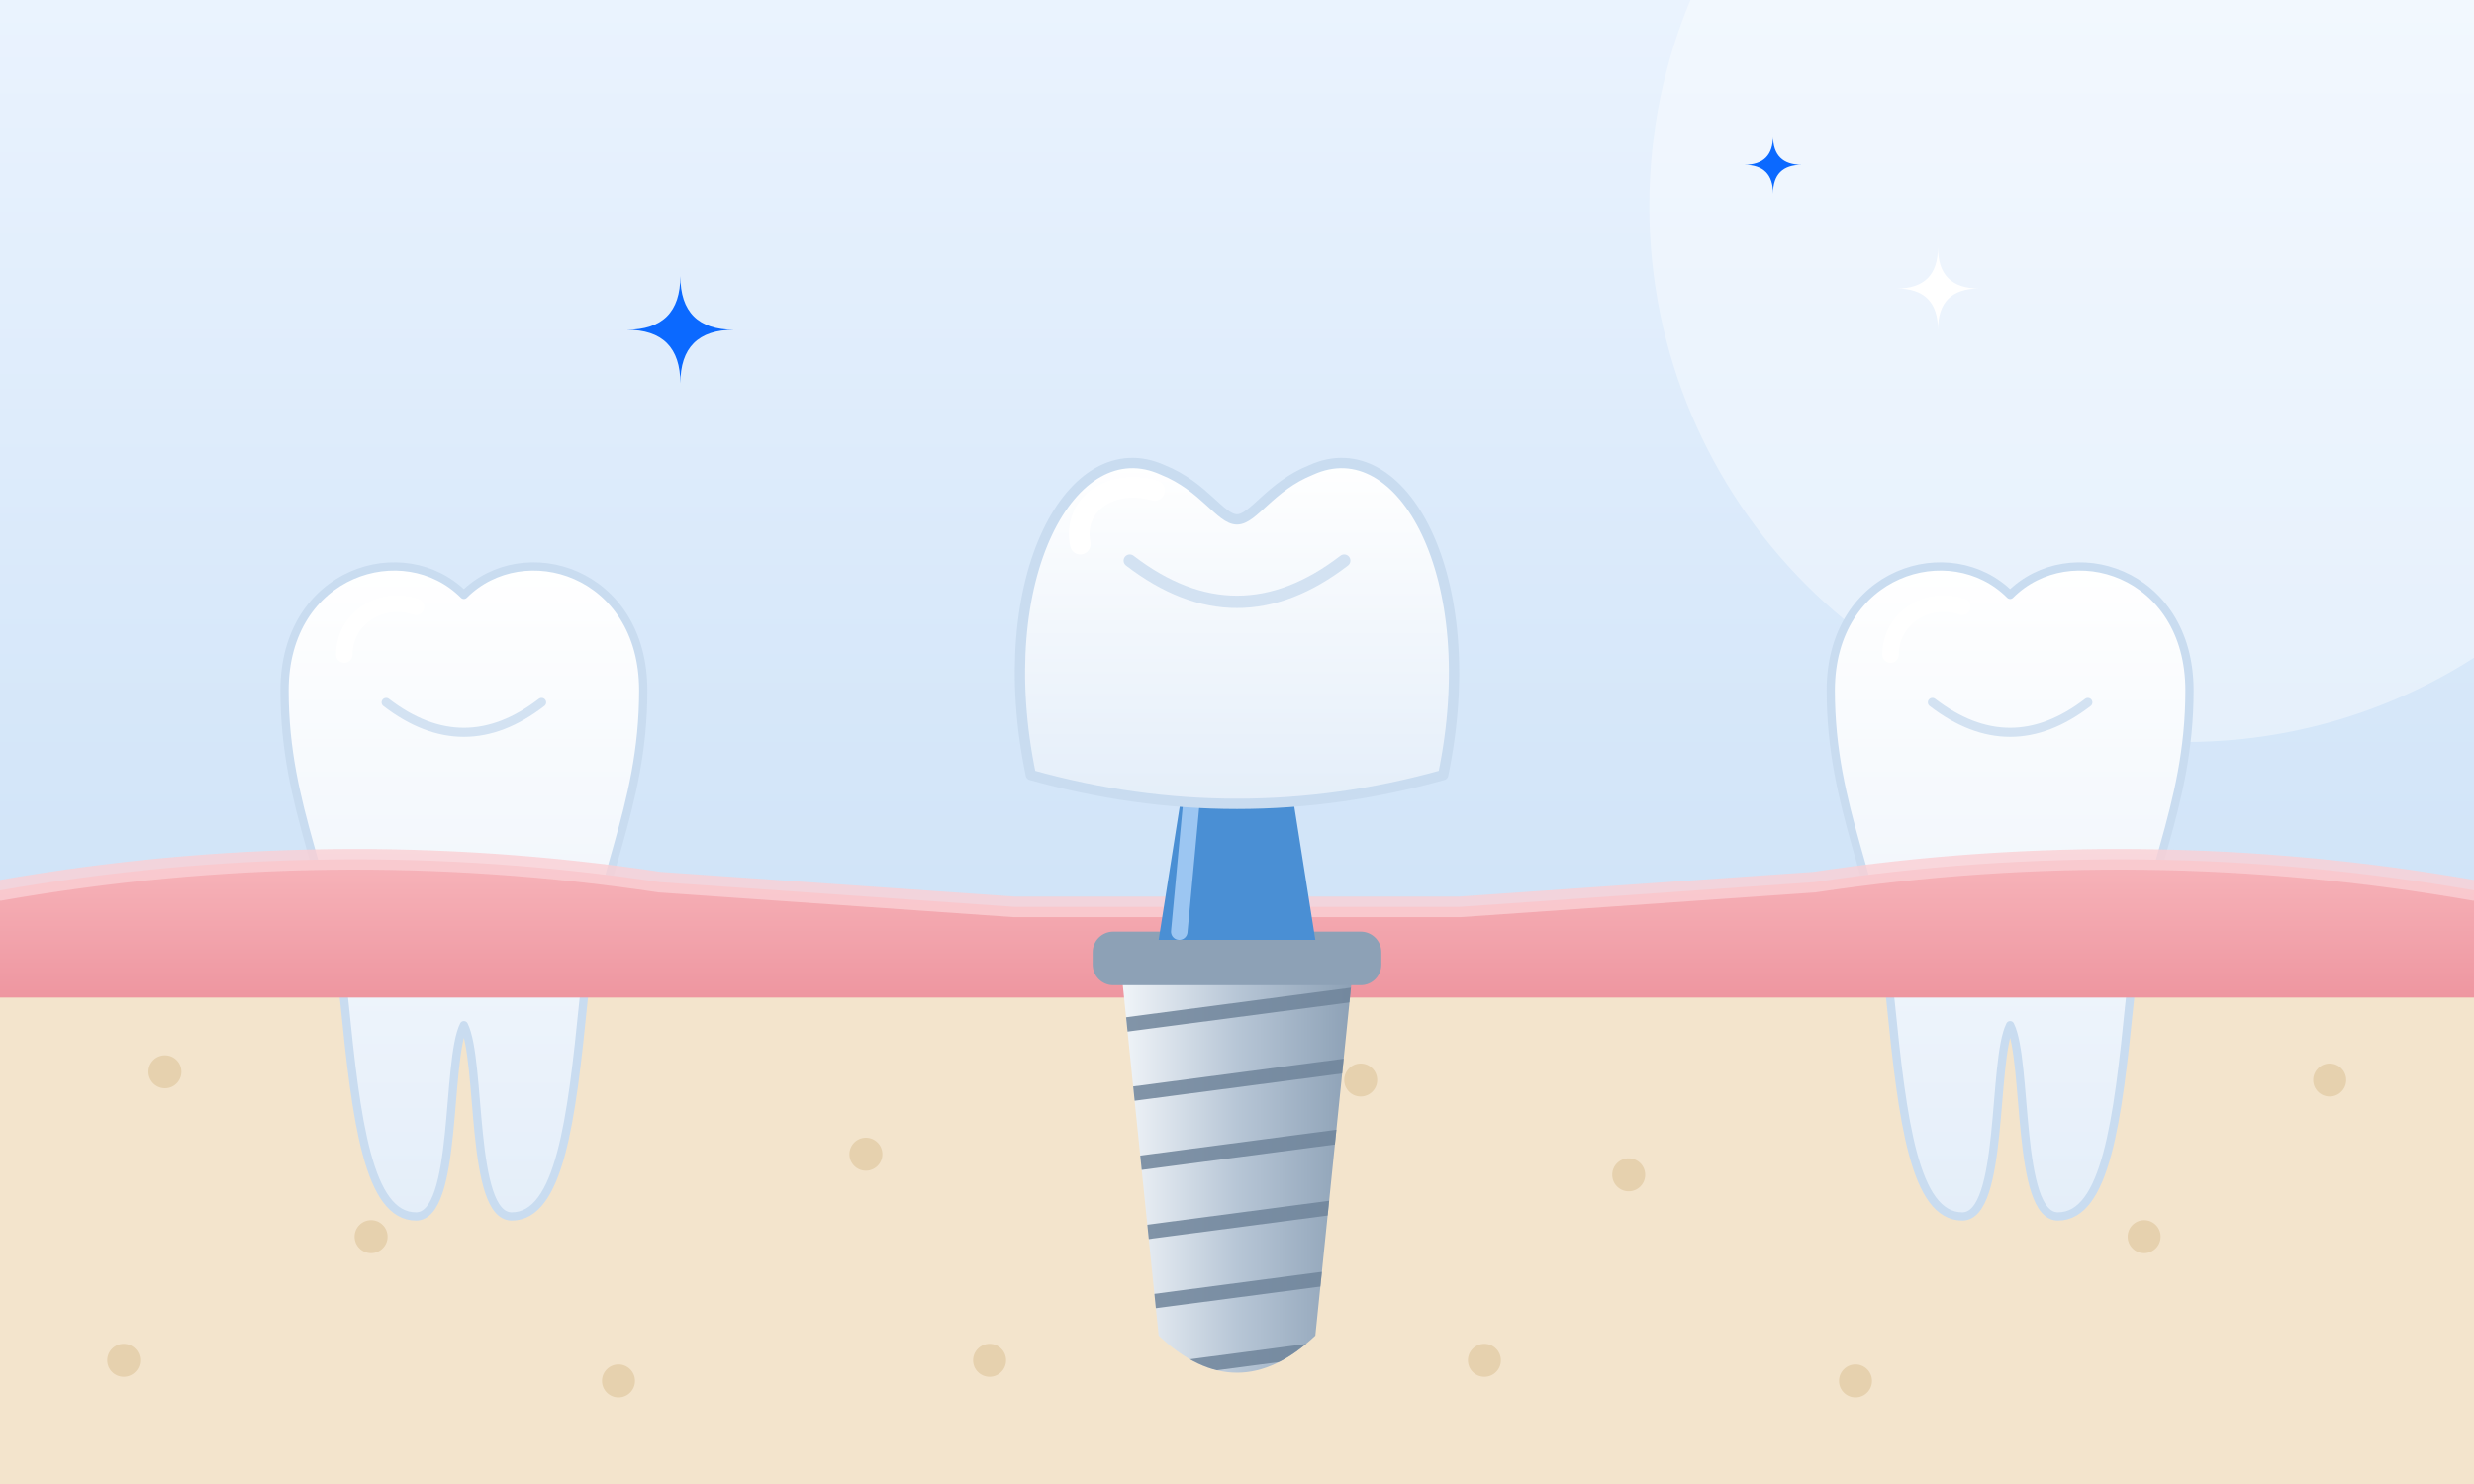
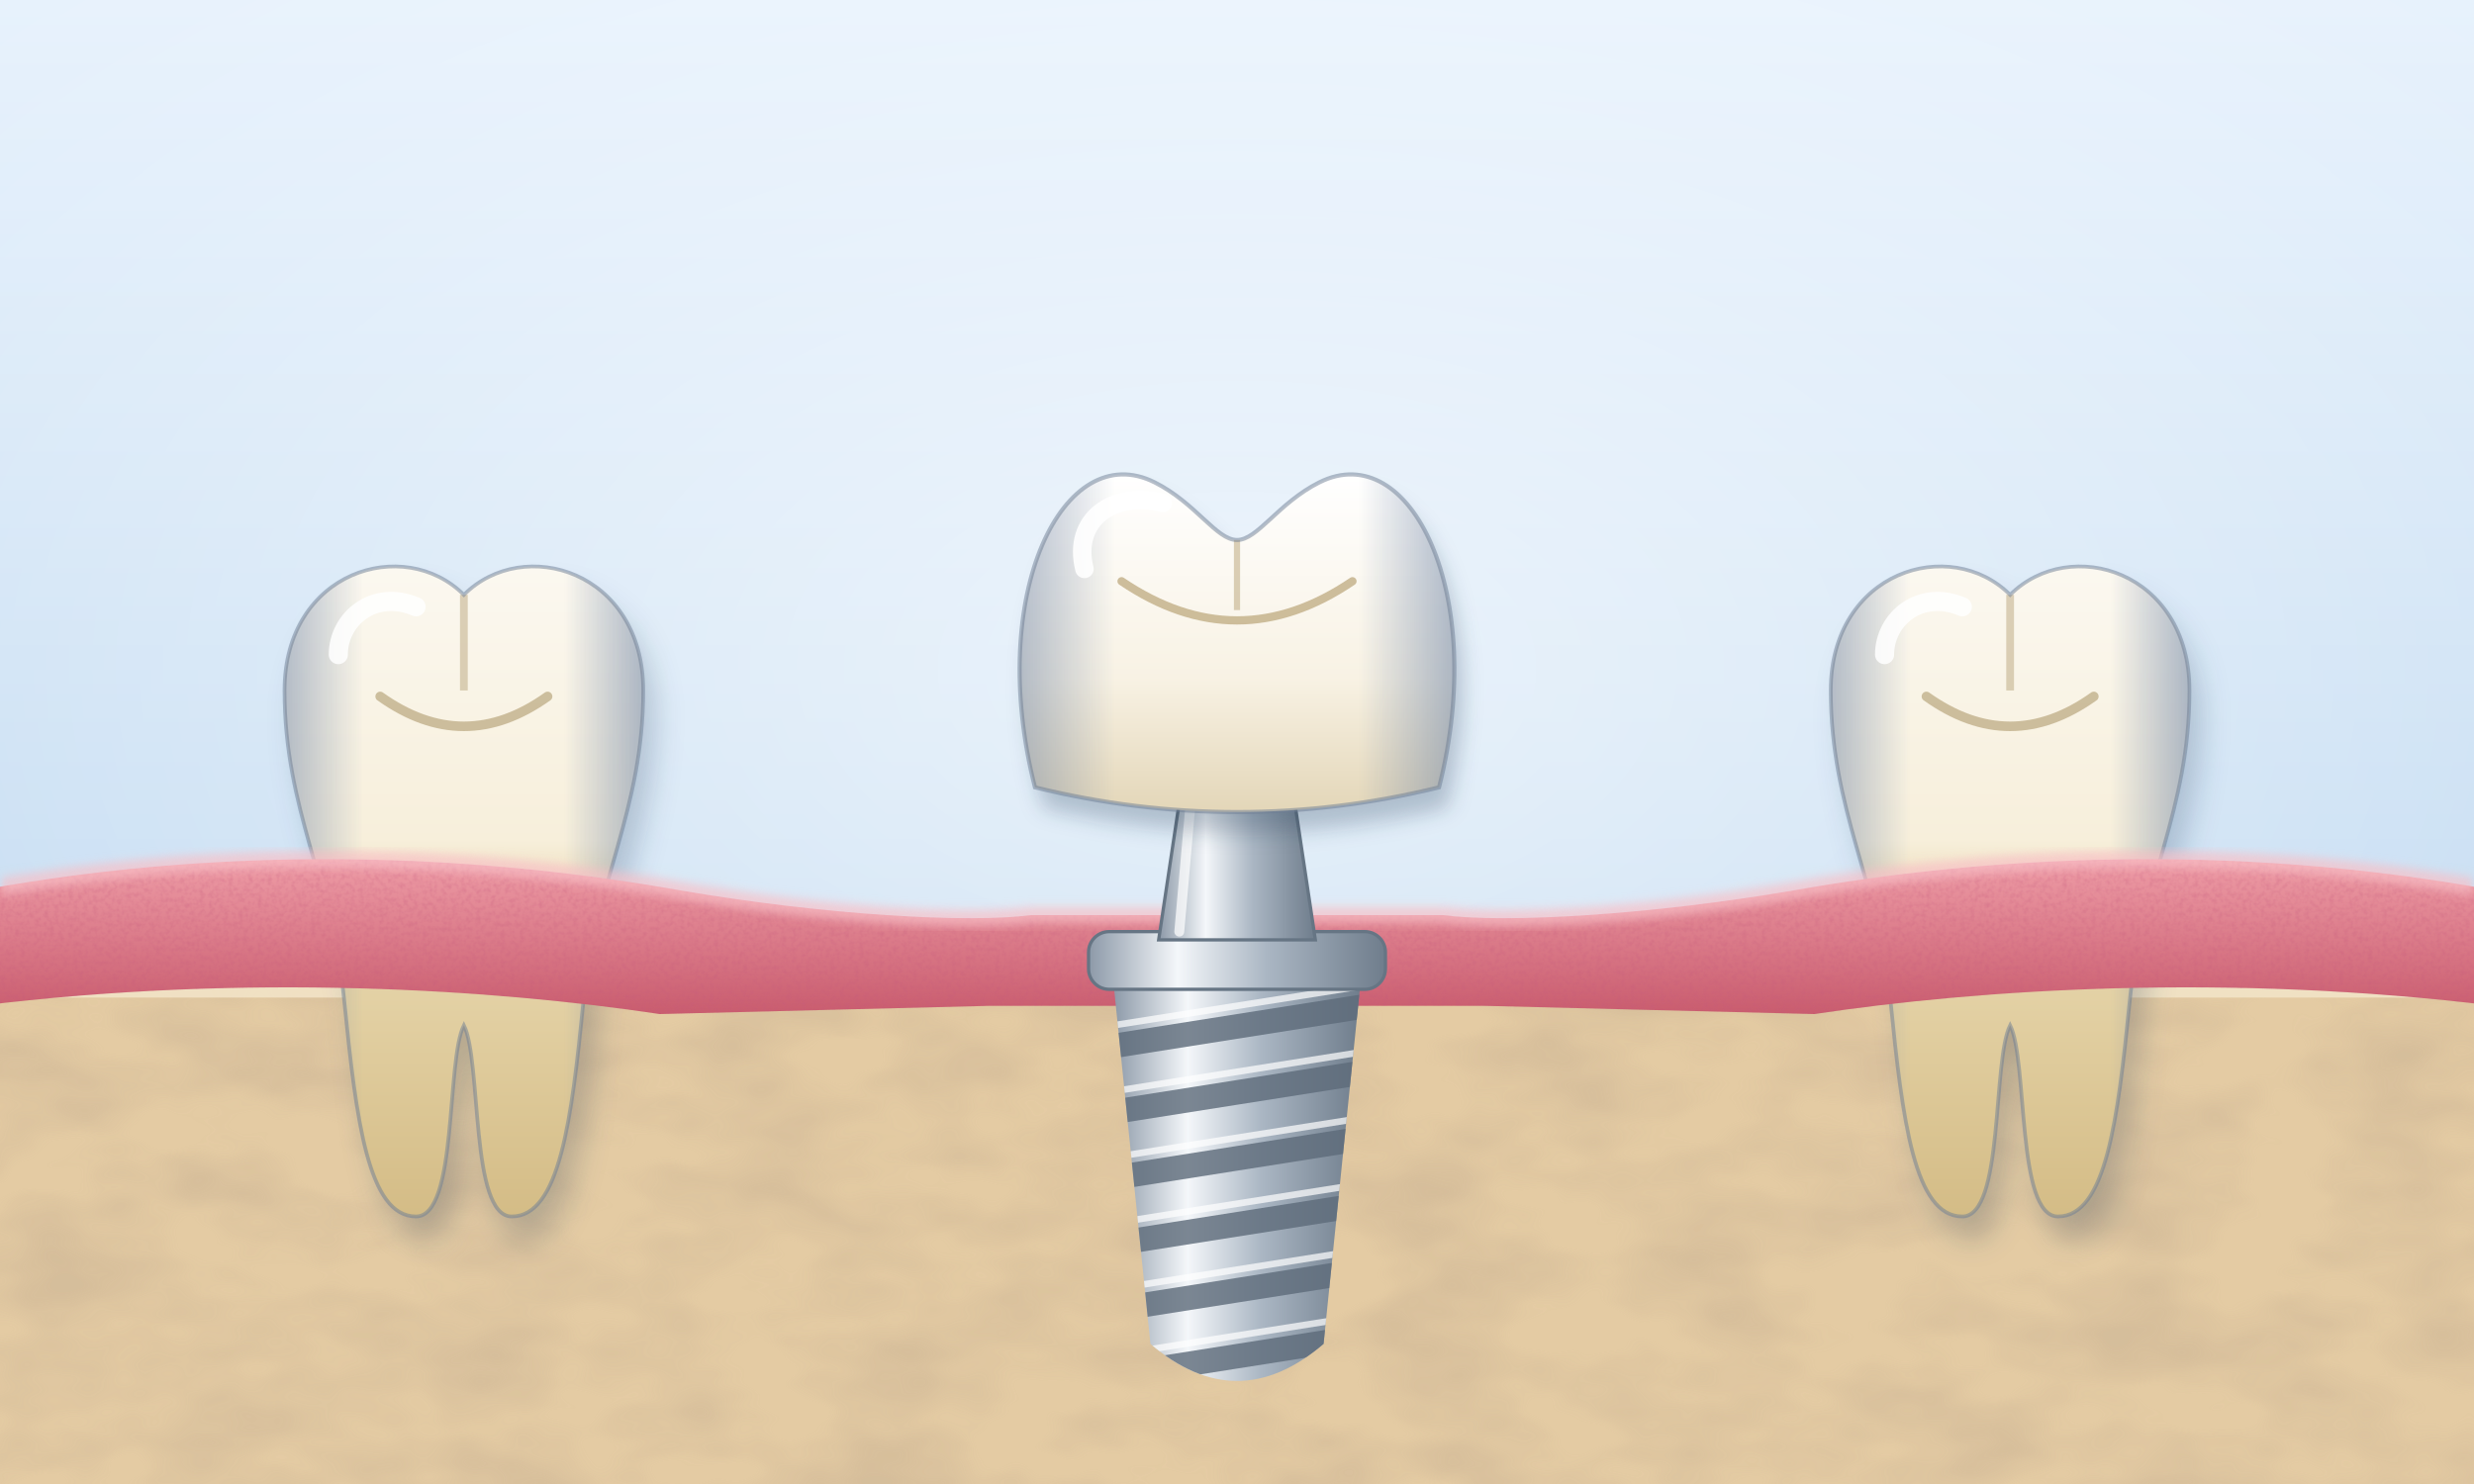
<svg xmlns="http://www.w3.org/2000/svg" viewBox="0 0 600 360" width="600" height="360">
  <defs>
-     <linearGradient id="bg" x1="0" y1="0" x2="0" y2="1">
-       <stop offset="0" stop-color="#EAF3FE" />
-       <stop offset="1" stop-color="#C0DAF4" />
+     <linearGradient id="bgG" x1="0" y1="0" x2="0" y2="1">
+       <stop offset="0" stop-color="#E6F1FC" />
+       <stop offset="1" stop-color="#A9CBEA" />
    </linearGradient>
-     <linearGradient id="tooth" x1="0" y1="0" x2="0" y2="1">
+     <radialGradient id="vig" cx=".5" cy=".45" r=".72">
+       <stop offset="0" stop-color="#fff" stop-opacity=".6" />
+       <stop offset="1" stop-color="#fff" stop-opacity="0" />
+     </radialGradient>
+     <linearGradient id="enamel" x1="0" y1="0" x2="0" y2="1">
+       <stop offset="0" stop-color="#E9D8B4" />
+       <stop offset=".3" stop-color="#F7EEDA" />
+       <stop offset=".72" stop-color="#FBF7EC" />
+       <stop offset="1" stop-color="#EEF0EE" />
+     </linearGradient>
+     <linearGradient id="edgeShade" x1="0" y1="0" x2="1" y2="0">
+       <stop offset="0" stop-color="#6E84A6" stop-opacity=".5" />
+       <stop offset=".22" stop-color="#6E84A6" stop-opacity="0" />
+       <stop offset=".78" stop-color="#6E84A6" stop-opacity="0" />
+       <stop offset="1" stop-color="#6E84A6" stop-opacity=".55" />
+     </linearGradient>
+     <linearGradient id="incisal" x1="0" y1="0" x2="0" y2="1">
+       <stop offset="0" stop-color="#B58A4E" stop-opacity=".4" />
+       <stop offset=".33" stop-color="#B58A4E" stop-opacity="0" />
+       <stop offset=".8" stop-color="#8FA9C8" stop-opacity="0" />
+       <stop offset="1" stop-color="#8FA9C8" stop-opacity=".5" />
+     </linearGradient>
+     <linearGradient id="gumG" x1="0" y1="0" x2="0" y2="1">
+       <stop offset="0" stop-color="#A8384F" />
+       <stop offset=".55" stop-color="#CF6577" />
+       <stop offset="1" stop-color="#EA98A2" />
+     </linearGradient>
+     <linearGradient id="gumV" x1="0" y1="0" x2="0" y2="1">
+       <stop offset="0" stop-color="#EE9CA6" />
+       <stop offset="1" stop-color="#C95C6E" />
+     </linearGradient>
+     <linearGradient id="metal" x1="0" y1="0" x2="1" y2="1">
      <stop offset="0" stop-color="#FFFFFF" />
-       <stop offset="1" stop-color="#E4EEF9" />
+       <stop offset=".35" stop-color="#C3CCD6" />
+       <stop offset=".7" stop-color="#7C8997" />
+       <stop offset="1" stop-color="#D4DCE4" />
    </linearGradient>
-     <linearGradient id="metal" x1="0" y1="0" x2="1" y2="0">
-       <stop offset="0" stop-color="#F1F5F9" />
-       <stop offset=".5" stop-color="#B7C6D6" />
-       <stop offset="1" stop-color="#8DA1B6" />
+     <linearGradient id="metalH" x1="0" y1="0" x2="1" y2="0">
+       <stop offset="0" stop-color="#8C99A8" />
+       <stop offset=".3" stop-color="#F4F7FA" />
+       <stop offset=".6" stop-color="#AAB6C3" />
+       <stop offset="1" stop-color="#6F7D8C" />
    </linearGradient>
-     <linearGradient id="gum" x1="0" y1="0" x2="0" y2="1">
-       <stop offset="0" stop-color="#F7B4BA" />
-       <stop offset="1" stop-color="#EE96A0" />
+     <linearGradient id="dentin" x1="0" y1="0" x2="1" y2="0">
+       <stop offset="0" stop-color="#D8BE86" />
+       <stop offset=".5" stop-color="#EBD7A6" />
+       <stop offset="1" stop-color="#CDB07A" />
    </linearGradient>
+     <filter id="b1" x="-20%" y="-20%" width="140%" height="140%">
+       <feGaussianBlur stdDeviation="1.2" />
+     </filter>
+     <filter id="b2" x="-30%" y="-30%" width="160%" height="160%">
+       <feGaussianBlur stdDeviation="2.4" />
+     </filter>
+     <filter id="b5" x="-40%" y="-40%" width="180%" height="180%">
+       <feGaussianBlur stdDeviation="5" />
+     </filter>
+     <filter id="b9" x="-40%" y="-40%" width="180%" height="180%">
+       <feGaussianBlur stdDeviation="9" />
+     </filter>
+     <filter id="gumTex" x="0" y="0" width="100%" height="100%">
+       <feTurbulence type="fractalNoise" baseFrequency=".85" numOctaves="2" seed="4" result="n" />
+       <feColorMatrix in="n" type="matrix" values="0 0 0 0 .55  0 0 0 0 .1  0 0 0 0 .2  0 0 0 1.1 -.42" result="c" />
+       <feComposite in="c" in2="SourceGraphic" operator="in" />
+     </filter>
+     <filter id="boneTex" x="0" y="0" width="100%" height="100%">
+       <feTurbulence type="fractalNoise" baseFrequency=".03 .06" numOctaves="3" seed="9" result="n" />
+       <feColorMatrix in="n" type="matrix" values="0 0 0 0 .66  0 0 0 0 .5  0 0 0 0 .32  0 0 0 2 -.7" result="c" />
+       <feComposite in="c" in2="SourceGraphic" operator="in" />
+     </filter>
+     <filter id="skinTex" x="0" y="0" width="100%" height="100%">
+       <feTurbulence type="fractalNoise" baseFrequency="1.2" numOctaves="2" seed="2" result="n" />
+       <feColorMatrix in="n" type="matrix" values="0 0 0 0 .4  0 0 0 0 .1  0 0 0 0 .15  0 0 0 .8 -.3" result="c" />
+       <feComposite in="c" in2="SourceGraphic" operator="in" />
+     </filter>
  </defs>
-   <rect width="600" height="360" fill="url(#bg)" />
-   <circle cx="530" cy="50" r="130" fill="#fff" opacity="0.38" />
-   <circle cx="60" cy="330" r="120" fill="#fff" opacity="0.26" />
-   <rect y="234" width="600" height="126" fill="#F3E4CC" />
-   <circle cx="40" cy="260" r="4" fill="#E6D1AE" />
-   <circle cx="90" cy="300" r="4" fill="#E6D1AE" />
-   <circle cx="150" cy="335" r="4" fill="#E6D1AE" />
-   <circle cx="210" cy="280" r="4" fill="#E6D1AE" />
-   <circle cx="240" cy="330" r="4" fill="#E6D1AE" />
-   <circle cx="360" cy="330" r="4" fill="#E6D1AE" />
-   <circle cx="395" cy="285" r="4" fill="#E6D1AE" />
-   <circle cx="450" cy="335" r="4" fill="#E6D1AE" />
-   <circle cx="520" cy="300" r="4" fill="#E6D1AE" />
-   <circle cx="565" cy="262" r="4" fill="#E6D1AE" />
-   <circle cx="30" cy="330" r="4" fill="#E6D1AE" />
-   <circle cx="330" cy="262" r="4" fill="#E6D1AE" />
+   <rect width="600" height="360" fill="url(#bgG)" />
+   <rect width="600" height="360" fill="url(#vig)" />
+   <rect x="-5" y="230" width="610" height="140" fill="#E4CBA3" />
+   <rect x="-5" y="230" width="610" height="140" fill="#B98A5A" filter="url(#boneTex)" opacity=".9" />
+   <rect x="-5" y="228" width="610" height="14" fill="#F2E3C6" opacity=".9" />
  <g transform="translate(40 124) scale(1.45)">
-     <path d="M20 30C20 10 40 4 50 14C60 4 80 10 80 30C80 50 72 62 70 82C68 102 66 118 58 118C51 118 53 92 50 86C47 92 49 118 42 118C34 118 32 102 30 82C28 62 20 50 20 30Z" fill="url(#tooth)" stroke="#C9DCF0" stroke-width="1.38" stroke-linejoin="round" />
-     <path d="M37 32Q50 42 63 32" fill="none" stroke="#D3E2F2" stroke-width="1.52" stroke-linecap="round" />
-     <path d="M30 24C30 18 36 14 42 16" fill="none" stroke="#fff" stroke-width="2.76" stroke-linecap="round" />
+     <defs>
+       <linearGradient id="iaV" x1="0" y1="0" x2="0" y2="1">
+         <stop offset="0" stop-color="#FBF8F0" />
+         <stop offset=".42" stop-color="#F7EFDB" />
+         <stop offset=".53" stop-color="#E9D9B0" />
+         <stop offset="1" stop-color="#D4BC86" />
+       </linearGradient>
+     </defs>
+     <path d="M20 30C20 10 40 4 50 14C60 4 80 10 80 30C80 50 72 62 70 82C68 102 66 118 58 118C51 118 53 92 50 86C47 92 49 118 42 118C34 118 32 102 30 82C28 62 20 50 20 30Z" fill="#16324f" opacity=".22" transform="translate(2 4)" filter="url(#b2)" />
+     <path d="M20 30C20 10 40 4 50 14C60 4 80 10 80 30C80 50 72 62 70 82C68 102 66 118 58 118C51 118 53 92 50 86C47 92 49 118 42 118C34 118 32 102 30 82C28 62 20 50 20 30Z" fill="url(#iaV)" />
+     <path d="M20 30C20 10 40 4 50 14C60 4 80 10 80 30C80 50 72 62 70 82C68 102 66 118 58 118C51 118 53 92 50 86C47 92 49 118 42 118C34 118 32 102 30 82C28 62 20 50 20 30Z" fill="url(#edgeShade)" />
+     <path d="M29 24C29 18 35 13 42 16" fill="none" stroke="#fff" stroke-width="3.2" stroke-linecap="round" opacity=".85" />
+     <path d="M36 31Q50 41 64 31" fill="none" stroke="#B9A67E" stroke-width="1.6" stroke-linecap="round" opacity=".7" />
+     <path d="M50 14V30" stroke="#B9A67E" stroke-width="1.3" opacity=".5" />
+     <path d="M20 30C20 10 40 4 50 14C60 4 80 10 80 30C80 50 72 62 70 82C68 102 66 118 58 118C51 118 53 92 50 86C47 92 49 118 42 118C34 118 32 102 30 82C28 62 20 50 20 30Z" fill="none" stroke="#6F7F95" stroke-opacity=".5" stroke-width="0.62" />
  </g>
  <g transform="translate(415 124) scale(1.45)">
-     <path d="M20 30C20 10 40 4 50 14C60 4 80 10 80 30C80 50 72 62 70 82C68 102 66 118 58 118C51 118 53 92 50 86C47 92 49 118 42 118C34 118 32 102 30 82C28 62 20 50 20 30Z" fill="url(#tooth)" stroke="#C9DCF0" stroke-width="1.38" stroke-linejoin="round" />
-     <path d="M37 32Q50 42 63 32" fill="none" stroke="#D3E2F2" stroke-width="1.52" stroke-linecap="round" />
-     <path d="M30 24C30 18 36 14 42 16" fill="none" stroke="#fff" stroke-width="2.76" stroke-linecap="round" />
+     <defs>
+       <linearGradient id="ibV" x1="0" y1="0" x2="0" y2="1">
+         <stop offset="0" stop-color="#FBF8F0" />
+         <stop offset=".42" stop-color="#F7EFDB" />
+         <stop offset=".53" stop-color="#E9D9B0" />
+         <stop offset="1" stop-color="#D4BC86" />
+       </linearGradient>
+     </defs>
+     <path d="M20 30C20 10 40 4 50 14C60 4 80 10 80 30C80 50 72 62 70 82C68 102 66 118 58 118C51 118 53 92 50 86C47 92 49 118 42 118C34 118 32 102 30 82C28 62 20 50 20 30Z" fill="#16324f" opacity=".22" transform="translate(2 4)" filter="url(#b2)" />
+     <path d="M20 30C20 10 40 4 50 14C60 4 80 10 80 30C80 50 72 62 70 82C68 102 66 118 58 118C51 118 53 92 50 86C47 92 49 118 42 118C34 118 32 102 30 82C28 62 20 50 20 30Z" fill="url(#ibV)" />
+     <path d="M20 30C20 10 40 4 50 14C60 4 80 10 80 30C80 50 72 62 70 82C68 102 66 118 58 118C51 118 53 92 50 86C47 92 49 118 42 118C34 118 32 102 30 82C28 62 20 50 20 30Z" fill="url(#edgeShade)" />
+     <path d="M29 24C29 18 35 13 42 16" fill="none" stroke="#fff" stroke-width="3.2" stroke-linecap="round" opacity=".85" />
+     <path d="M36 31Q50 41 64 31" fill="none" stroke="#B9A67E" stroke-width="1.6" stroke-linecap="round" opacity=".7" />
+     <path d="M50 14V30" stroke="#B9A67E" stroke-width="1.3" opacity=".5" />
+     <path d="M20 30C20 10 40 4 50 14C60 4 80 10 80 30C80 50 72 62 70 82C68 102 66 118 58 118C51 118 53 92 50 86C47 92 49 118 42 118C34 118 32 102 30 82C28 62 20 50 20 30Z" fill="none" stroke="#6F7F95" stroke-opacity=".5" stroke-width="0.62" />
  </g>
-   <path d="M0 216Q80 202 160 214L246 220H354L440 214Q520 202 600 216V242H0Z" fill="url(#gum)" />
-   <path d="M0 216Q80 202 160 214L246 220H354L440 214Q520 202 600 216" fill="none" stroke="#FAD0D4" stroke-width="5" stroke-linecap="round" opacity=".8" />
-   <clipPath id="sc">
-     <path d="M272 236H328L319 324Q300 342 281 324Z" />
+   <path d="M-5 216C60 204 120 208 165 216C200 222 235 224 250 222L350 222C365 224 400 222 435 216C480 208 540 204 605 216V244C540 236 480 240 440 246L360 244H240L160 246C120 240 60 236 -5 244Z" fill="url(#gumV)" />
+   <path d="M-5 216C60 204 120 208 165 216C200 222 235 224 250 222L350 222C365 224 400 222 435 216C480 208 540 204 605 216V244C540 236 480 240 440 246L360 244H240L160 246C120 240 60 236 -5 244Z" fill="#7a1f33" filter="url(#gumTex)" opacity=".5" />
+   <path d="M-5 216C60 204 120 208 165 216C200 222 235 224 250 222L350 222C365 224 400 222 435 216C480 208 540 204 605 216" fill="none" stroke="#F8BFC6" stroke-width="4" opacity=".7" filter="url(#b1)" />
+   <clipPath id="scr">
+     <path d="M270 238H330L321 326Q300 344 279 326Z" />
  </clipPath>
-   <path d="M272 236H328L319 324Q300 342 281 324Z" fill="url(#metal)" />
-   <g clip-path="url(#sc)" stroke="#6F849A" stroke-width="3.5" stroke-linecap="round" opacity=".85">
-     <path d="M262 250L338 240" />
-     <path d="M262 267L338 257" />
-     <path d="M262 284L338 274" />
-     <path d="M262 301L338 291" />
-     <path d="M262 318L338 308" />
-     <path d="M262 335L338 325" />
-     <path d="M262 352L338 342" />
+   <path d="M270 238H330L321 326Q300 344 279 326Z" fill="url(#metalH)" />
+   <g clip-path="url(#scr)">
+     <path d="M262 252L338 240L338 246L262 258Z" fill="#5C6A79" opacity=".8" />
+     <path d="M262 250L338 238" stroke="#fff" stroke-width="1.6" opacity=".7" />
+     <path d="M262 268L338 256L338 262L262 274Z" fill="#5C6A79" opacity=".8" />
+     <path d="M262 266L338 254" stroke="#fff" stroke-width="1.6" opacity=".7" />
+     <path d="M262 284L338 272L338 278L262 290Z" fill="#5C6A79" opacity=".8" />
+     <path d="M262 282L338 270" stroke="#fff" stroke-width="1.6" opacity=".7" />
+     <path d="M262 300L338 288L338 294L262 306Z" fill="#5C6A79" opacity=".8" />
+     <path d="M262 298L338 286" stroke="#fff" stroke-width="1.6" opacity=".7" />
+     <path d="M262 316L338 304L338 310L262 322Z" fill="#5C6A79" opacity=".8" />
+     <path d="M262 314L338 302" stroke="#fff" stroke-width="1.6" opacity=".7" />
+     <path d="M262 332L338 320L338 326L262 338Z" fill="#5C6A79" opacity=".8" />
+     <path d="M262 330L338 318" stroke="#fff" stroke-width="1.6" opacity=".7" />
+     <path d="M262 348L338 336L338 342L262 354Z" fill="#5C6A79" opacity=".8" />
+     <path d="M262 346L338 334" stroke="#fff" stroke-width="1.6" opacity=".7" />
  </g>
-   <rect x="265" y="226" width="70" height="13" rx="5" fill="#8DA1B6" />
-   <path d="M281 228L287 190H313L319 228Z" fill="#4A8FD4" />
-   <path d="M289 194L286 226" stroke="#9CC6F2" stroke-width="4" stroke-linecap="round" />
-   <g transform="translate(0 -4)">
-     <path d="M250.0 192C240.0 144 260.0 108 282 118C292 122 296 130 300 130C304 130 308 122 318 118C340.0 108 360.0 144 350.0 192Q300 206 250.0 192Z" fill="url(#tooth)" stroke="#C9DCF0" stroke-width="2.5" stroke-linejoin="round" />
-     <path d="M274 140Q300 160 326 140" fill="none" stroke="#D3E2F2" stroke-width="3" stroke-linecap="round" />
-     <path d="M262.0 136C260.0 126 270.0 120 280.0 123" fill="none" stroke="#fff" stroke-width="5" stroke-linecap="round" />
+   <rect x="264" y="226" width="72" height="14" rx="5" fill="url(#metalH)" stroke="#667584" stroke-width=".8" />
+   <path d="M281 228L287 188H313L319 228Z" fill="url(#metalH)" />
+   <path d="M289 192L286 226" stroke="#fff" stroke-width="2.4" opacity=".7" stroke-linecap="round" />
+   <path d="M281 228L287 188H313L319 228Z" fill="none" stroke="#667584" stroke-width=".8" />
+   <g transform="translate(0 -2)">
+     <defs>
+       <linearGradient id="icG" x1="0" y1="0" x2="0" y2="1">
+         <stop offset="0" stop-color="#FFFFFF" />
+         <stop offset=".6" stop-color="#F8F2E4" />
+         <stop offset="1" stop-color="#E3D6B8" />
+       </linearGradient>
+     </defs>
+     <path d="M251.0 193.0C239.0 146.0 258.0 108.0 280.0 119.0C290.0 124.0 295.0 133.0 300.0 133.0C305.0 133.0 310.0 124.0 320.0 119.0C342.0 108.0 361.0 146.0 349.0 193.0Q300.0 205.0 251.0 193.0Z" fill="#16324f" opacity=".25" transform="translate(2 5)" filter="url(#b2)" />
+     <path d="M251.0 193.0C239.0 146.0 258.0 108.0 280.0 119.0C290.0 124.0 295.0 133.0 300.0 133.0C305.0 133.0 310.0 124.0 320.0 119.0C342.0 108.0 361.0 146.0 349.0 193.0Q300.0 205.0 251.0 193.0Z" fill="url(#icG)" />
+     <path d="M251.0 193.0C239.0 146.0 258.0 108.0 280.0 119.0C290.0 124.0 295.0 133.0 300.0 133.0C305.0 133.0 310.0 124.0 320.0 119.0C342.0 108.0 361.0 146.0 349.0 193.0Q300.0 205.0 251.0 193.0Z" fill="url(#edgeShade)" />
+     <path d="M272.0 143.0Q300.0 162.0 328.0 143.0" fill="none" stroke="#BDA97F" stroke-width="2" stroke-linecap="round" opacity=".75" />
+     <path d="M300.0 133.0V150.0" stroke="#BDA97F" stroke-width="1.5" opacity=".55" />
+     <path d="M263.0 140.0C260.0 128.0 270.0 121.0 282.0 124.0" fill="none" stroke="#fff" stroke-width="4.5" stroke-linecap="round" opacity=".9" />
+     <path d="M251.0 193.0C239.0 146.0 258.0 108.0 280.0 119.0C290.0 124.0 295.0 133.0 300.0 133.0C305.0 133.0 310.0 124.0 320.0 119.0C342.0 108.0 361.0 146.0 349.0 193.0Q300.0 205.0 251.0 193.0Z" fill="none" stroke="#6F7F95" stroke-opacity=".5" stroke-width="1" />
  </g>
-   <path d="M165 67Q165 80 178 80Q165 80 165 93Q165 80 152 80Q165 80 165 67Z" fill="#0b69ff" opacity="1" />
-   <path d="M470 60Q470 70 480 70Q470 70 470 80Q470 70 460 70Q470 70 470 60Z" fill="#fff" opacity="1" />
-   <path d="M430 33Q430 40 437 40Q430 40 430 47Q430 40 423 40Q430 40 430 33Z" fill="#0b69ff" opacity="1" />
</svg>
